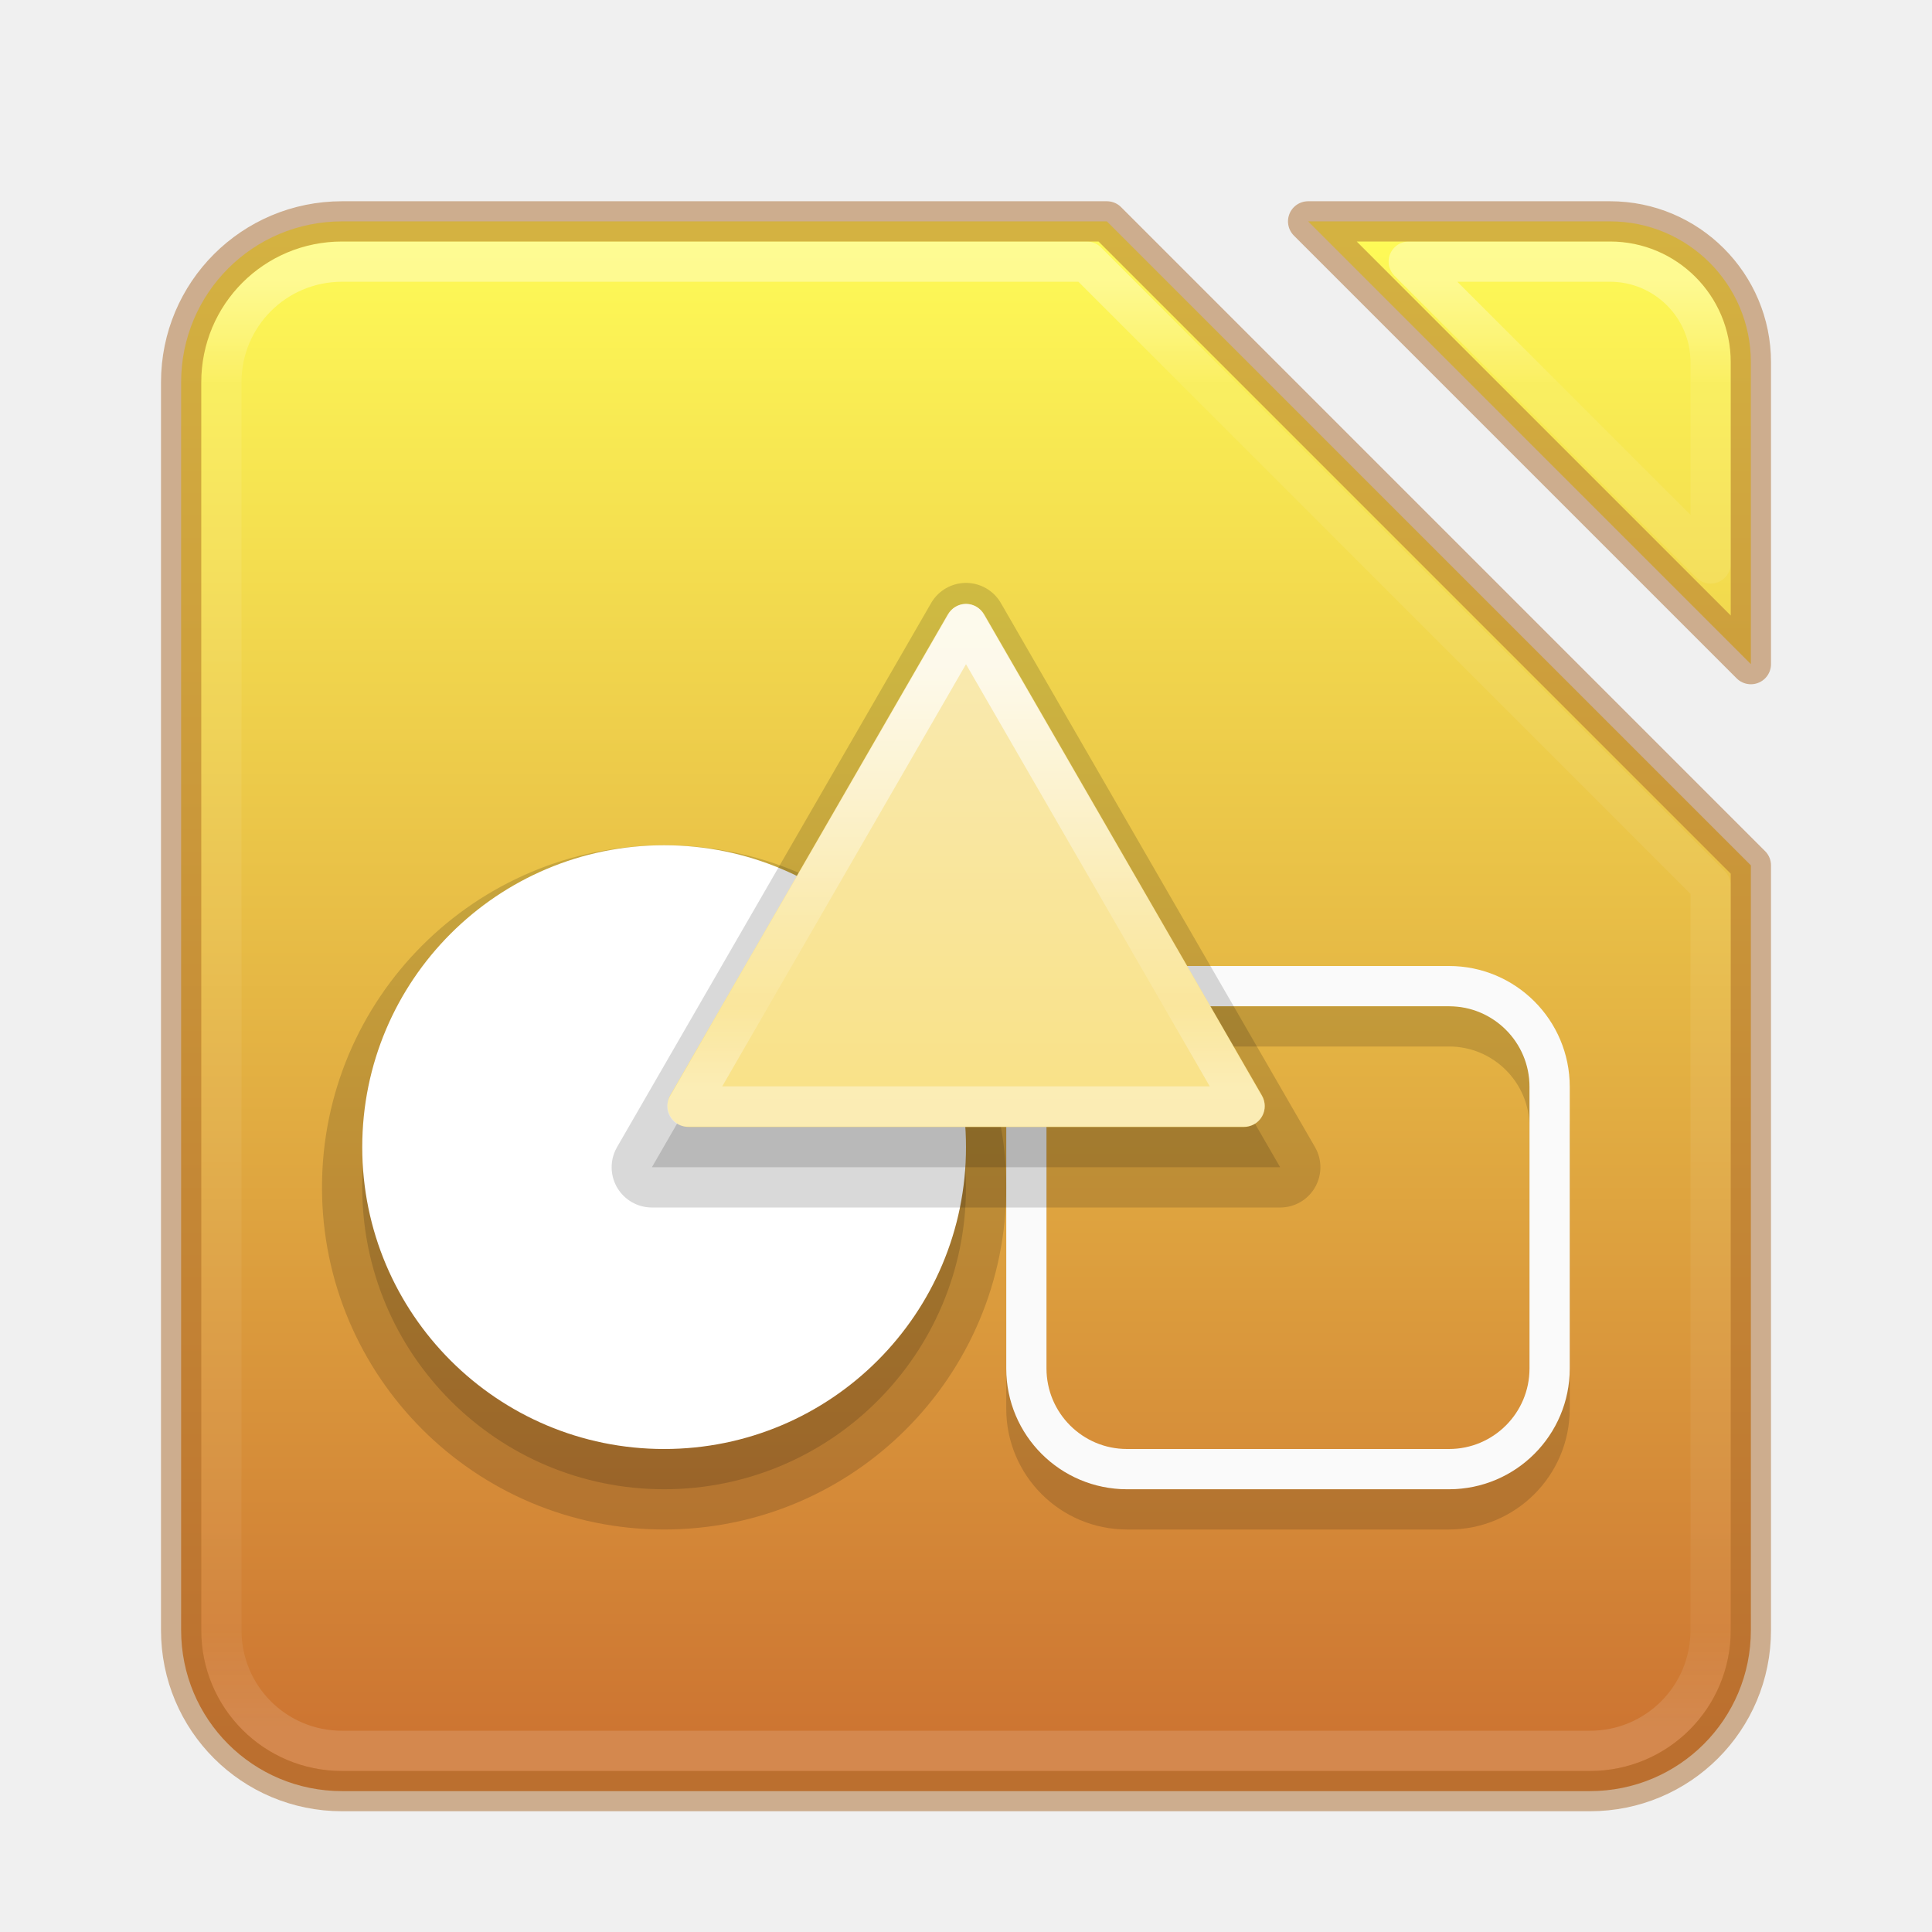
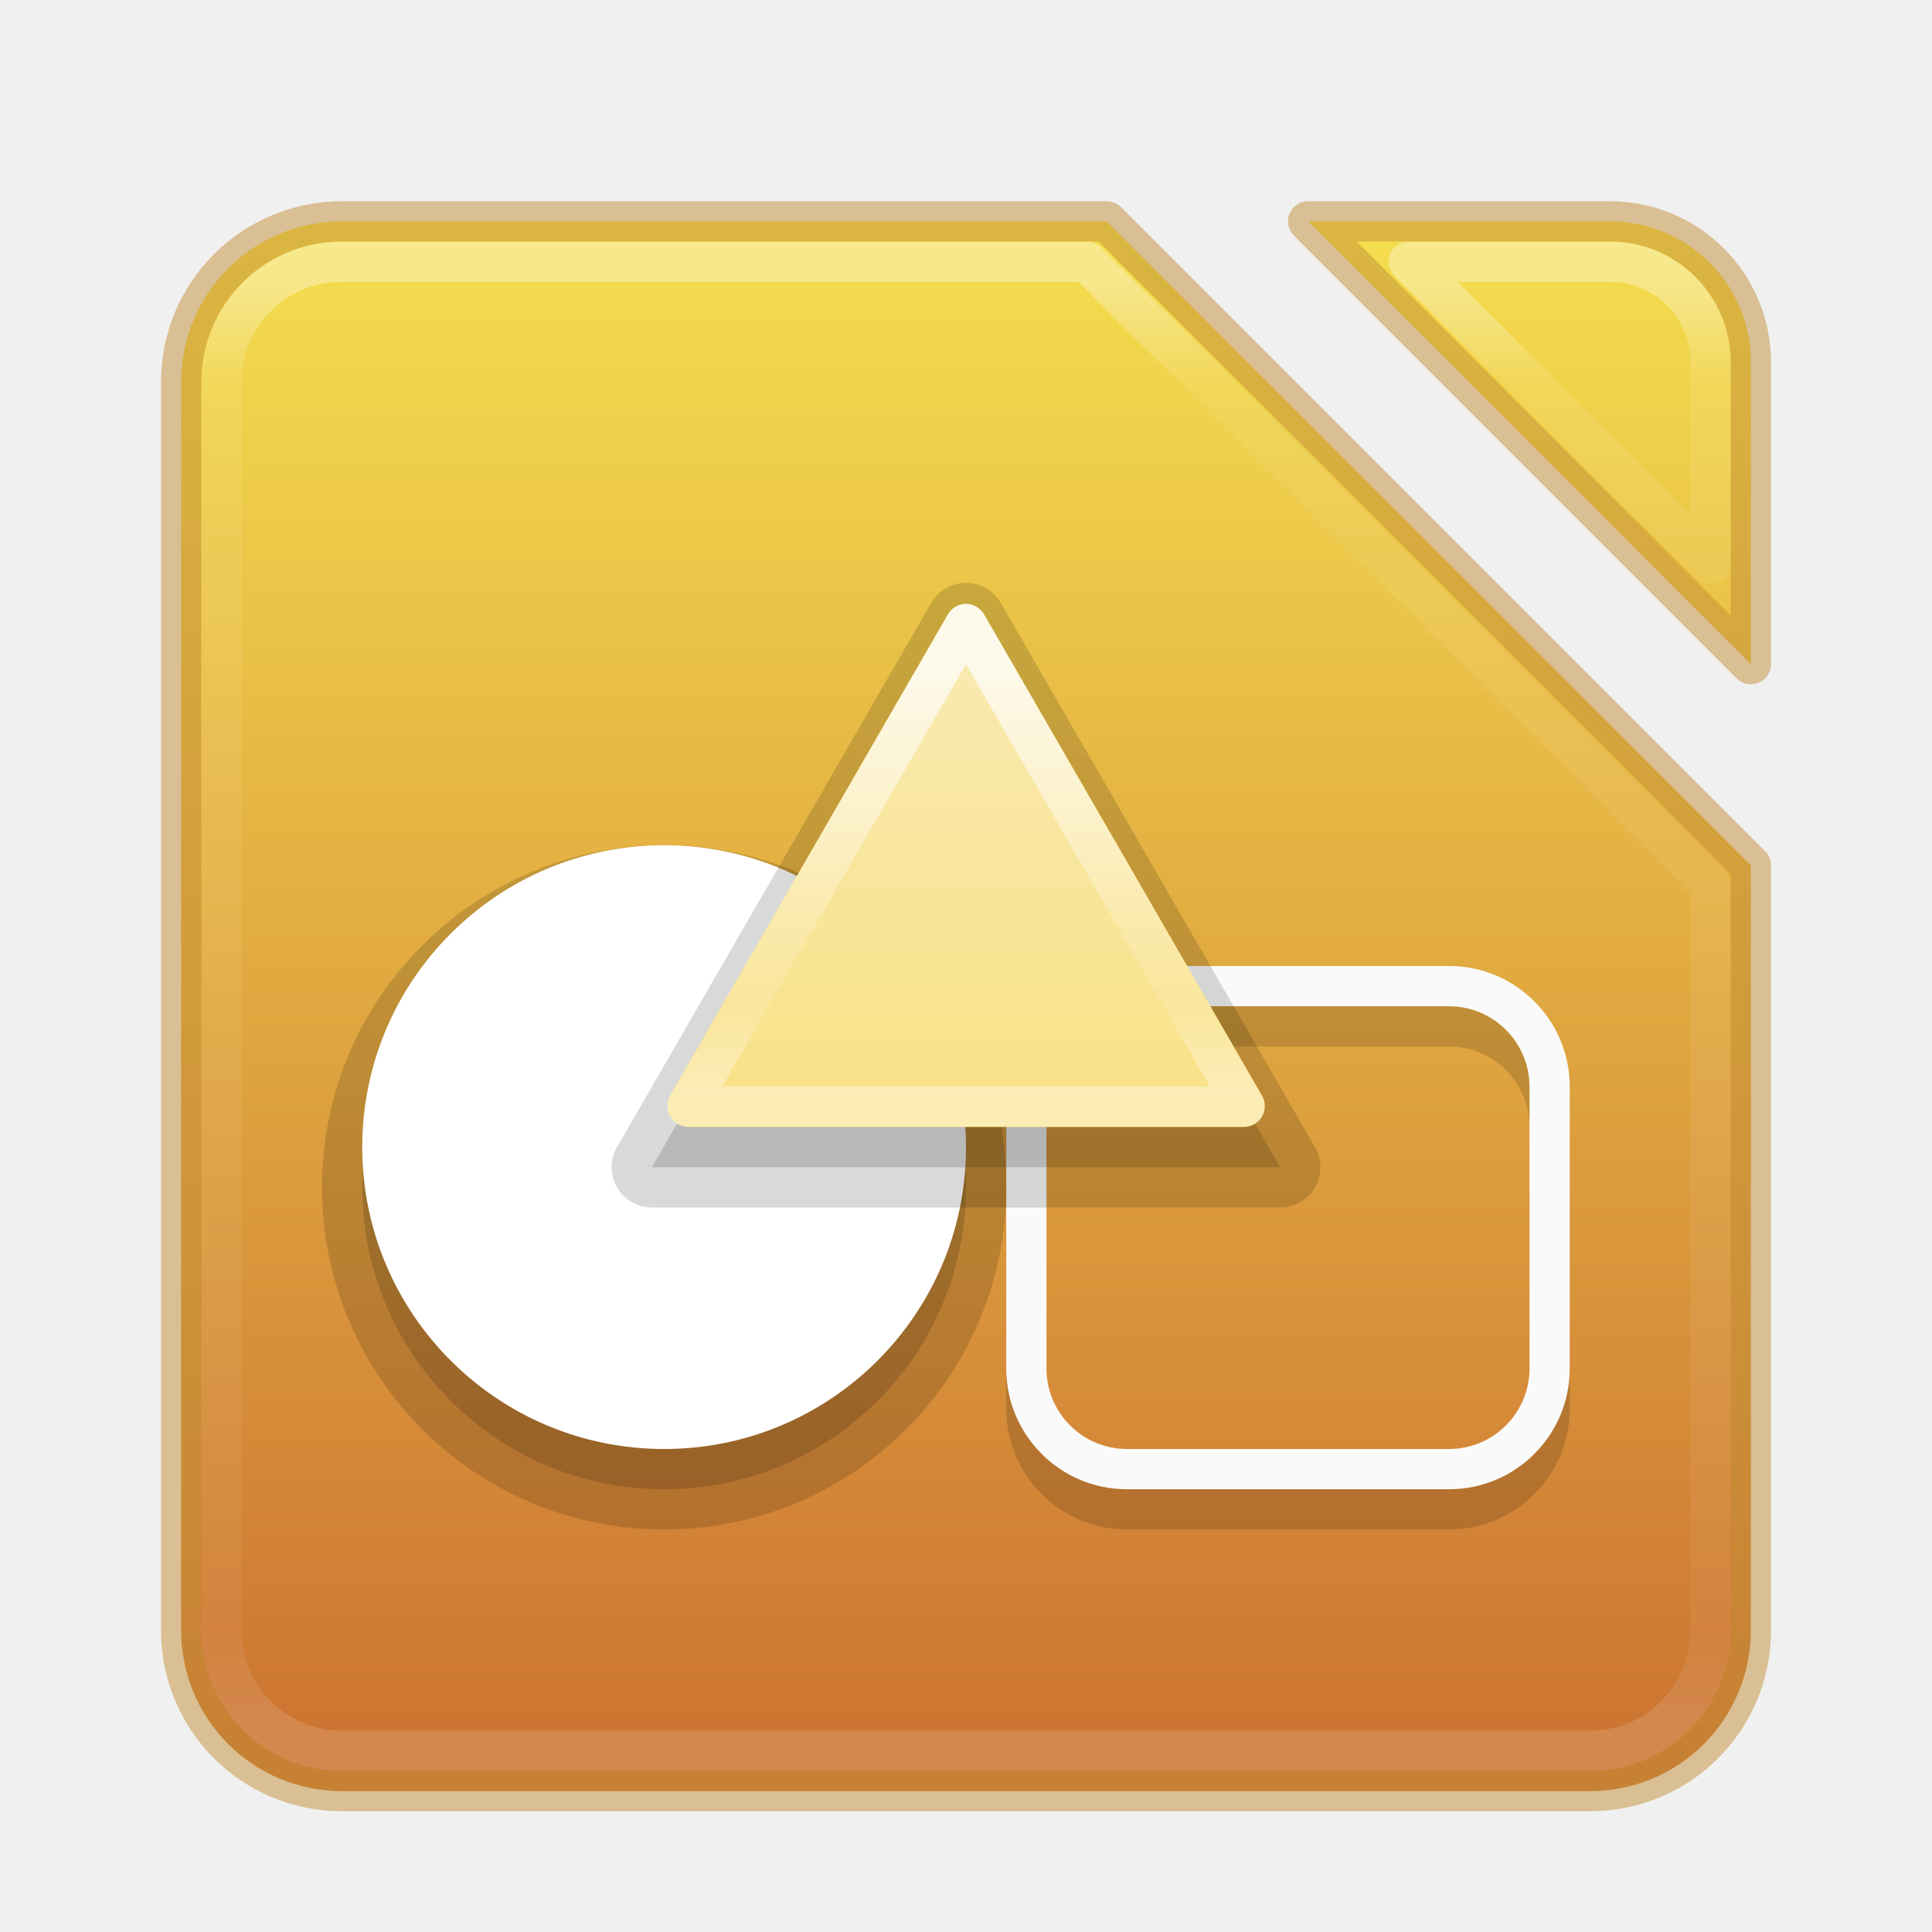
<svg xmlns="http://www.w3.org/2000/svg" xmlns:xlink="http://www.w3.org/1999/xlink" id="svg3489" height="48" width="48" version="1.1" xml:space="preserve">
  <defs id="defs3491">
    <linearGradient id="linearGradient2">
-       <stop style="stop-color:#fefa57;stop-opacity:1;" offset="0" id="stop2" />
+       <stop style="stop-color:#f4dd4e;stop-opacity:1;" offset="0" id="stop2" />
      <stop style="stop-color:#cd7532;stop-opacity:1;" offset="1" id="stop3" />
    </linearGradient>
    <linearGradient id="linearGradient10">
      <stop style="stop-color:#ffffff;stop-opacity:1;" offset="0" id="stop10" />
      <stop style="stop-color:#ffffff;stop-opacity:0.25;" offset="0.619" id="stop12" />
      <stop style="stop-color:#ffffff;stop-opacity:0.15;" offset="0.81" id="stop13" />
      <stop style="stop-color:#ffffff;stop-opacity:0.5;" offset="1" id="stop11" />
    </linearGradient>
    <linearGradient id="linearGradient7">
      <stop style="stop-color:#f9ebb8;stop-opacity:1;" offset="0" id="stop7" />
      <stop style="stop-color:#f9e185;stop-opacity:1;" offset="1" id="stop9" />
    </linearGradient>
    <linearGradient id="linearGradient1201">
      <stop id="stop1193" style="stop-color:#ffffff;stop-opacity:1" offset="0" />
      <stop id="stop1195" style="stop-color:#ffffff;stop-opacity:0.235" offset="0.07" />
      <stop id="stop1197" style="stop-color:#ffffff;stop-opacity:0.157" offset="0.932" />
      <stop id="stop1199" style="stop-color:#ffffff;stop-opacity:0.392" offset="1" />
    </linearGradient>
    <linearGradient x1="39" y1="6" x2="39" y2="41.945" id="linearGradient3058-5" xlink:href="#linearGradient1201" gradientUnits="userSpaceOnUse" gradientTransform="translate(4e-6,1.000006)" />
    <style id="style1">.g{fill:#000;}.g,.h,.i{stroke-width:0px;}.h{fill:url(#e);}.i{fill:#fff;}</style>
    <style id="style1-6">.cls-1{fill:#fff;}</style>
    <style id="style1-67">.cls-1{fill:#fff;}</style>
    <style id="style1-56">.g{fill:#000;}.g,.h,.i{stroke-width:0px;}.h{fill:url(#e);}.i{fill:#fff;}</style>
    <style id="style1-7">.g{fill:#000;}.g,.h,.i{stroke-width:0px;}.h{fill:url(#e);}.i{fill:#fff;}</style>
    <style id="style1-5">.g{fill:#000;}.g,.h,.i{stroke-width:0px;}.h{fill:url(#e);}.i{fill:#fff;}</style>
    <style id="style1-3">.g{fill:#000;}.g,.h,.i{stroke-width:0px;}.h{fill:url(#e);}.i{fill:#fff;}</style>
    <style id="style1-6-1">.cls-1{fill:#fff;}</style>
    <style id="style1-2">.g{fill:#000;}.g,.h,.i{stroke-width:0px;}.h{fill:url(#e);}.i{fill:#fff;}</style>
    <style id="style1-6-8">.cls-1{fill:#fff;}</style>
    <style id="style1-0">.g{fill:#000;}.g,.h,.i{stroke-width:0px;}.h{fill:url(#e);}.i{fill:#fff;}</style>
    <style id="style1-7-23">.g{fill:#000;}.g,.h,.i{stroke-width:0px;}.h{fill:url(#e);}.i{fill:#fff;}</style>
    <style id="style1-5-7">.g{fill:#000;}.g,.h,.i{stroke-width:0px;}.h{fill:url(#e);}.i{fill:#fff;}</style>
    <style id="style1-3-2">.g{fill:#000;}.g,.h,.i{stroke-width:0px;}.h{fill:url(#e);}.i{fill:#fff;}</style>
    <style id="style1-6-28">.cls-1{fill:#fff;}</style>
    <style id="style1-62">.g{fill:#000;}.g,.h,.i{stroke-width:0px;}.h{fill:url(#e);}.i{fill:#fff;}</style>
    <style id="style1-6-9">.cls-1{fill:#fff;}</style>
    <style id="style1-67-1">.cls-1{fill:#fff;}</style>
    <style id="style1-56-2">.g{fill:#000;}.g,.h,.i{stroke-width:0px;}.h{fill:url(#e);}.i{fill:#fff;}</style>
    <style id="style1-7-1">.g{fill:#000;}.g,.h,.i{stroke-width:0px;}.h{fill:url(#e);}.i{fill:#fff;}</style>
    <style id="style1-5-2">.g{fill:#000;}.g,.h,.i{stroke-width:0px;}.h{fill:url(#e);}.i{fill:#fff;}</style>
    <style id="style1-3-7">.g{fill:#000;}.g,.h,.i{stroke-width:0px;}.h{fill:url(#e);}.i{fill:#fff;}</style>
    <style id="style1-6-1-9">.cls-1{fill:#fff;}</style>
    <style id="style1-2-3">.g{fill:#000;}.g,.h,.i{stroke-width:0px;}.h{fill:url(#e);}.i{fill:#fff;}</style>
    <style id="style1-6-8-1">.cls-1{fill:#fff;}</style>
    <style id="style1-79">.g{fill:#000;}.g,.h,.i{stroke-width:0px;}.h{fill:url(#e);}.i{fill:#fff;}</style>
    <style id="style1-7-2">.g{fill:#000;}.g,.h,.i{stroke-width:0px;}.h{fill:url(#e);}.i{fill:#fff;}</style>
    <style id="style1-5-0">.g{fill:#000;}.g,.h,.i{stroke-width:0px;}.h{fill:url(#e);}.i{fill:#fff;}</style>
    <style id="style1-53">.g{fill:#000;}.g,.h,.i{stroke-width:0px;}.h{fill:url(#e);}.i{fill:#fff;}</style>
    <style id="style1-6-2">.cls-1{fill:#fff;}</style>
    <style id="style1-67-3">.cls-1{fill:#fff;}</style>
    <style id="style1-675">.g{fill:#000;}.g,.h,.i{stroke-width:0px;}.h{fill:url(#e);}.i{fill:#fff;}</style>
    <style id="style1-7-3">.g{fill:#000;}.g,.h,.i{stroke-width:0px;}.h{fill:url(#e);}.i{fill:#fff;}</style>
    <style id="style1-5-5">.g{fill:#000;}.g,.h,.i{stroke-width:0px;}.h{fill:url(#e);}.i{fill:#fff;}</style>
    <style id="style1-3-9">.g{fill:#000;}.g,.h,.i{stroke-width:0px;}.h{fill:url(#e);}.i{fill:#fff;}</style>
    <style id="style1-6-6">.cls-1{fill:#fff;}</style>
    <style id="style1-70">.g{fill:#000;}.g,.h,.i{stroke-width:0px;}.h{fill:url(#e);}.i{fill:#fff;}</style>
    <style id="style1-6-3">.cls-1{fill:#fff;}</style>
    <style id="style1-74">.g{fill:#000;}.g,.h,.i{stroke-width:0px;}.h{fill:url(#e);}.i{fill:#fff;}</style>
    <style id="style1-6-99">.cls-1{fill:#fff;}</style>
    <style id="style1-67-4">.cls-1{fill:#fff;}</style>
    <style id="style1-53-2">.g{fill:#000;}.g,.h,.i{stroke-width:0px;}.h{fill:url(#e);}.i{fill:#fff;}</style>
    <style id="style1-6-5">.cls-1{fill:#fff;}</style>
    <style id="style1-67-6">.cls-1{fill:#fff;}</style>
    <style id="style1-56-5">.g{fill:#000;}.g,.h,.i{stroke-width:0px;}.h{fill:url(#e);}.i{fill:#fff;}</style>
    <style id="style1-7-34">.g{fill:#000;}.g,.h,.i{stroke-width:0px;}.h{fill:url(#e);}.i{fill:#fff;}</style>
    <style id="style1-5-9">.g{fill:#000;}.g,.h,.i{stroke-width:0px;}.h{fill:url(#e);}.i{fill:#fff;}</style>
    <style id="style1-3-0">.g{fill:#000;}.g,.h,.i{stroke-width:0px;}.h{fill:url(#e);}.i{fill:#fff;}</style>
    <style id="style1-6-1-2">.cls-1{fill:#fff;}</style>
    <style id="style1-2-0">.g{fill:#000;}.g,.h,.i{stroke-width:0px;}.h{fill:url(#e);}.i{fill:#fff;}</style>
    <style id="style1-6-8-19">.cls-1{fill:#fff;}</style>
    <style id="style1-9">.g{fill:#000;}.g,.h,.i{stroke-width:0px;}.h{fill:url(#e);}.i{fill:#fff;}</style>
    <style id="style1-6-22">.cls-1{fill:#fff;}</style>
    <style id="style1-67-8">.cls-1{fill:#fff;}</style>
    <style id="style1-56-9">.g{fill:#000;}.g,.h,.i{stroke-width:0px;}.h{fill:url(#e);}.i{fill:#fff;}</style>
    <style id="style1-7-7">.g{fill:#000;}.g,.h,.i{stroke-width:0px;}.h{fill:url(#e);}.i{fill:#fff;}</style>
    <style id="style1-5-3">.g{fill:#000;}.g,.h,.i{stroke-width:0px;}.h{fill:url(#e);}.i{fill:#fff;}</style>
    <style id="style1-3-6">.g{fill:#000;}.g,.h,.i{stroke-width:0px;}.h{fill:url(#e);}.i{fill:#fff;}</style>
    <style id="style1-6-1-1">.cls-1{fill:#fff;}</style>
    <style id="style1-2-2">.g{fill:#000;}.g,.h,.i{stroke-width:0px;}.h{fill:url(#e);}.i{fill:#fff;}</style>
    <style id="style1-6-8-9">.cls-1{fill:#fff;}</style>
    <style id="style1-0-0">.g{fill:#000;}.g,.h,.i{stroke-width:0px;}.h{fill:url(#e);}.i{fill:#fff;}</style>
    <style id="style1-7-23-6">.g{fill:#000;}.g,.h,.i{stroke-width:0px;}.h{fill:url(#e);}.i{fill:#fff;}</style>
    <style id="style1-5-7-6">.g{fill:#000;}.g,.h,.i{stroke-width:0px;}.h{fill:url(#e);}.i{fill:#fff;}</style>
    <style id="style1-3-2-4">.g{fill:#000;}.g,.h,.i{stroke-width:0px;}.h{fill:url(#e);}.i{fill:#fff;}</style>
    <style id="style1-6-28-6">.cls-1{fill:#fff;}</style>
    <style id="style1-62-0">.g{fill:#000;}.g,.h,.i{stroke-width:0px;}.h{fill:url(#e);}.i{fill:#fff;}</style>
    <style id="style1-6-9-7">.cls-1{fill:#fff;}</style>
    <style id="style1-67-1-0">.cls-1{fill:#fff;}</style>
    <style id="style1-56-2-1">.g{fill:#000;}.g,.h,.i{stroke-width:0px;}.h{fill:url(#e);}.i{fill:#fff;}</style>
    <style id="style1-7-1-0">.g{fill:#000;}.g,.h,.i{stroke-width:0px;}.h{fill:url(#e);}.i{fill:#fff;}</style>
    <style id="style1-5-2-1">.g{fill:#000;}.g,.h,.i{stroke-width:0px;}.h{fill:url(#e);}.i{fill:#fff;}</style>
    <style id="style1-3-7-3">.g{fill:#000;}.g,.h,.i{stroke-width:0px;}.h{fill:url(#e);}.i{fill:#fff;}</style>
    <style id="style1-6-1-9-7">.cls-1{fill:#fff;}</style>
    <style id="style1-2-3-7">.g{fill:#000;}.g,.h,.i{stroke-width:0px;}.h{fill:url(#e);}.i{fill:#fff;}</style>
    <style id="style1-6-8-1-2">.cls-1{fill:#fff;}</style>
    <style id="style1-79-1">.g{fill:#000;}.g,.h,.i{stroke-width:0px;}.h{fill:url(#e);}.i{fill:#fff;}</style>
    <style id="style1-7-2-0">.g{fill:#000;}.g,.h,.i{stroke-width:0px;}.h{fill:url(#e);}.i{fill:#fff;}</style>
    <style id="style1-5-0-3">.g{fill:#000;}.g,.h,.i{stroke-width:0px;}.h{fill:url(#e);}.i{fill:#fff;}</style>
    <style id="style1-53-6">.g{fill:#000;}.g,.h,.i{stroke-width:0px;}.h{fill:url(#e);}.i{fill:#fff;}</style>
    <style id="style1-6-2-7">.cls-1{fill:#fff;}</style>
    <style id="style1-67-3-8">.cls-1{fill:#fff;}</style>
    <style id="style1-675-8">.g{fill:#000;}.g,.h,.i{stroke-width:0px;}.h{fill:url(#e);}.i{fill:#fff;}</style>
    <style id="style1-7-3-6">.g{fill:#000;}.g,.h,.i{stroke-width:0px;}.h{fill:url(#e);}.i{fill:#fff;}</style>
    <style id="style1-5-5-0">.g{fill:#000;}.g,.h,.i{stroke-width:0px;}.h{fill:url(#e);}.i{fill:#fff;}</style>
    <style id="style1-3-9-4">.g{fill:#000;}.g,.h,.i{stroke-width:0px;}.h{fill:url(#e);}.i{fill:#fff;}</style>
    <style id="style1-6-6-6">.cls-1{fill:#fff;}</style>
    <style id="style1-70-7">.g{fill:#000;}.g,.h,.i{stroke-width:0px;}.h{fill:url(#e);}.i{fill:#fff;}</style>
    <style id="style1-6-3-6">.cls-1{fill:#fff;}</style>
    <linearGradient xlink:href="#linearGradient7" id="linearGradient9" x1="23.5" y1="15.006" x2="23.5" y2="29.006" gradientUnits="userSpaceOnUse" />
    <linearGradient xlink:href="#linearGradient10" id="linearGradient11" x1="23.5" y1="17.506" x2="23.5" y2="28.006" gradientUnits="userSpaceOnUse" />
    <linearGradient xlink:href="#linearGradient2" id="linearGradient3" x1="23" y1="6" x2="23" y2="43" gradientUnits="userSpaceOnUse" />
  </defs>
  <path id="rect9" style="opacity:1;fill:url(#linearGradient3);stroke-linecap:round;stroke-linejoin:round" d="M 8.5 5.5 C 6.284 5.5 4.5 7.284 4.5 9.5 L 4.5 40.5 C 4.5 42.716 6.284 44.5 8.5 44.5 L 39.5 44.5 C 41.716 44.5 43.5 42.716 43.5 40.5 L 43.5 21.5 L 27.5 5.5 L 8.5 5.5 z M 32.5 5.5 L 43.5 16.5 L 43.5 9 A 3.5 3.5 0 0 0 40 5.5 L 32.5 5.5 z " />
  <path id="path18" style="opacity:0.35;fill:none;stroke:url(#linearGradient3058-5);stroke-linecap:round;stroke-linejoin:round" d="M 8.5 6.5 C 6.838 6.5 5.5 7.838 5.5 9.5 L 5.5 40.5 C 5.5 42.162 6.838 43.5 8.5 43.5 L 39.5 43.5 C 41.162 43.5 42.5 42.162 42.5 40.5 L 42.5 22 L 27 6.5 L 8.5 6.5 z M 35 6.5 L 42.5 14 L 42.5 9 A 2.5 2.5 0 0 0 40 6.5 L 35 6.5 z " />
-   <path id="path8" style="color:#000000;font-variation-settings:normal;display:inline;overflow:visible;visibility:visible;opacity:1;vector-effect:none;fill:none;fill-opacity:1;fill-rule:nonzero;stroke:#aa6a2c;stroke-width:1;stroke-linecap:butt;stroke-linejoin:round;stroke-miterlimit:4;stroke-dasharray:none;stroke-dashoffset:0;stroke-opacity:0.5;marker:none;enable-background:accumulate;stop-color:#000000;stop-opacity:1" d="M 8.5 5.5 C 6.284 5.5 4.5 7.284 4.5 9.5 L 4.5 40.5 C 4.5 42.716 6.284 44.5 8.5 44.5 L 39.5 44.5 C 41.716 44.5 43.5 42.716 43.5 40.5 L 43.5 21.5 L 27.5 5.5 L 8.5 5.5 z M 32.5 5.5 L 43.5 16.5 L 43.5 9 A 3.5 3.5 0 0 0 40 5.5 L 32.5 5.5 z " />
+   <path id="path8" style="color:#000000;font-variation-settings:normal;display:inline;overflow:visible;visibility:visible;opacity:1;vector-effect:none;fill:none;fill-opacity:1;fill-rule:nonzero;stroke:#c28f37;stroke-width:1;stroke-linecap:butt;stroke-linejoin:round;stroke-miterlimit:4;stroke-dasharray:none;stroke-dashoffset:0;stroke-opacity:0.5;marker:none;enable-background:accumulate;stop-color:#000000;stop-opacity:1" d="m 8.5,5.5 c -2.216,0 -4,1.784 -4,4 v 31 c 0,2.216 1.784,4 4,4 h 31 c 2.216,0 4,-1.784 4,-4 v -19 l -16,-16 z m 24,0 11,11 V 9 C 43.5,7.067 41.933,5.5 40,5.5 Z" />
  <g id="g6">
    <rect style="opacity:0.15;fill:none;fill-opacity:1;stroke:#000000;stroke-width:1;stroke-linejoin:round;stroke-dasharray:none;stroke-opacity:1" id="rect6" width="13" height="12" x="25.5" y="25.5" rx="2.5" ry="2.5" />
    <rect style="opacity:1;fill:none;fill-opacity:1;stroke:#fafafa;stroke-width:1;stroke-linejoin:round;stroke-dasharray:none;stroke-opacity:1" id="rect4" width="13" height="12" x="25.5" y="24.5" rx="2.5" ry="2.5" />
  </g>
  <g id="g7">
    <circle style="opacity:0.15;fill:#000000;fill-opacity:1;stroke:#000000;stroke-width:2;stroke-linejoin:round;stroke-opacity:1" id="circle7" cx="16.5" cy="29.5" r="7.5" />
    <circle style="opacity:0.15;fill:#000000;fill-opacity:1;stroke:none;stroke-width:2;stroke-linejoin:round" id="circle6" cx="16.5" cy="29.5" r="7.5" />
    <circle style="opacity:1;fill:#ffffff;fill-opacity:1;stroke:none;stroke-width:2;stroke-linejoin:round" id="path3" cx="16.5" cy="28.5" r="7.5" />
  </g>
  <g id="g5" transform="translate(0,-1)">
    <path style="opacity:0.15;fill:#000000;fill-opacity:1;stroke:#000000;stroke-width:2;stroke-linejoin:round;stroke-opacity:1" id="path6" d="m 31.305,29.006 -15.609,0 L 23.5,15.488 Z" transform="translate(0.5,0.994)" />
    <path style="opacity:0.15;fill:#000000;fill-opacity:1;stroke:none;stroke-width:2;stroke-linejoin:round" id="path5" d="m 31.305,29.006 -15.609,0 L 23.5,15.488 Z" transform="translate(0.5,0.994)" />
    <path style="opacity:1;fill:url(#linearGradient9);fill-opacity:1;stroke:none;stroke-width:2;stroke-linejoin:round" id="path4" d="M 30.397,29.006 H 16.613 A 0.53,0.53 60 0 1 16.154,28.211 l 6.89,-11.934 a 0.527,0.527 0 0 1 0.912,0 l 6.895,11.942 A 0.524,0.524 120 0 1 30.397,29.006 Z" transform="translate(0.5,-0.00600004)" />
    <path id="path9" transform="translate(0.5,-0.00600004)" d="m 23.5,16.508 -6.922,11.988 h 13.844 z" style="opacity:0.75;fill:none;fill-opacity:1;stroke:url(#linearGradient11);stroke-width:1;stroke-linejoin:round;stroke-dasharray:none;stroke-opacity:1" />
  </g>
</svg>
